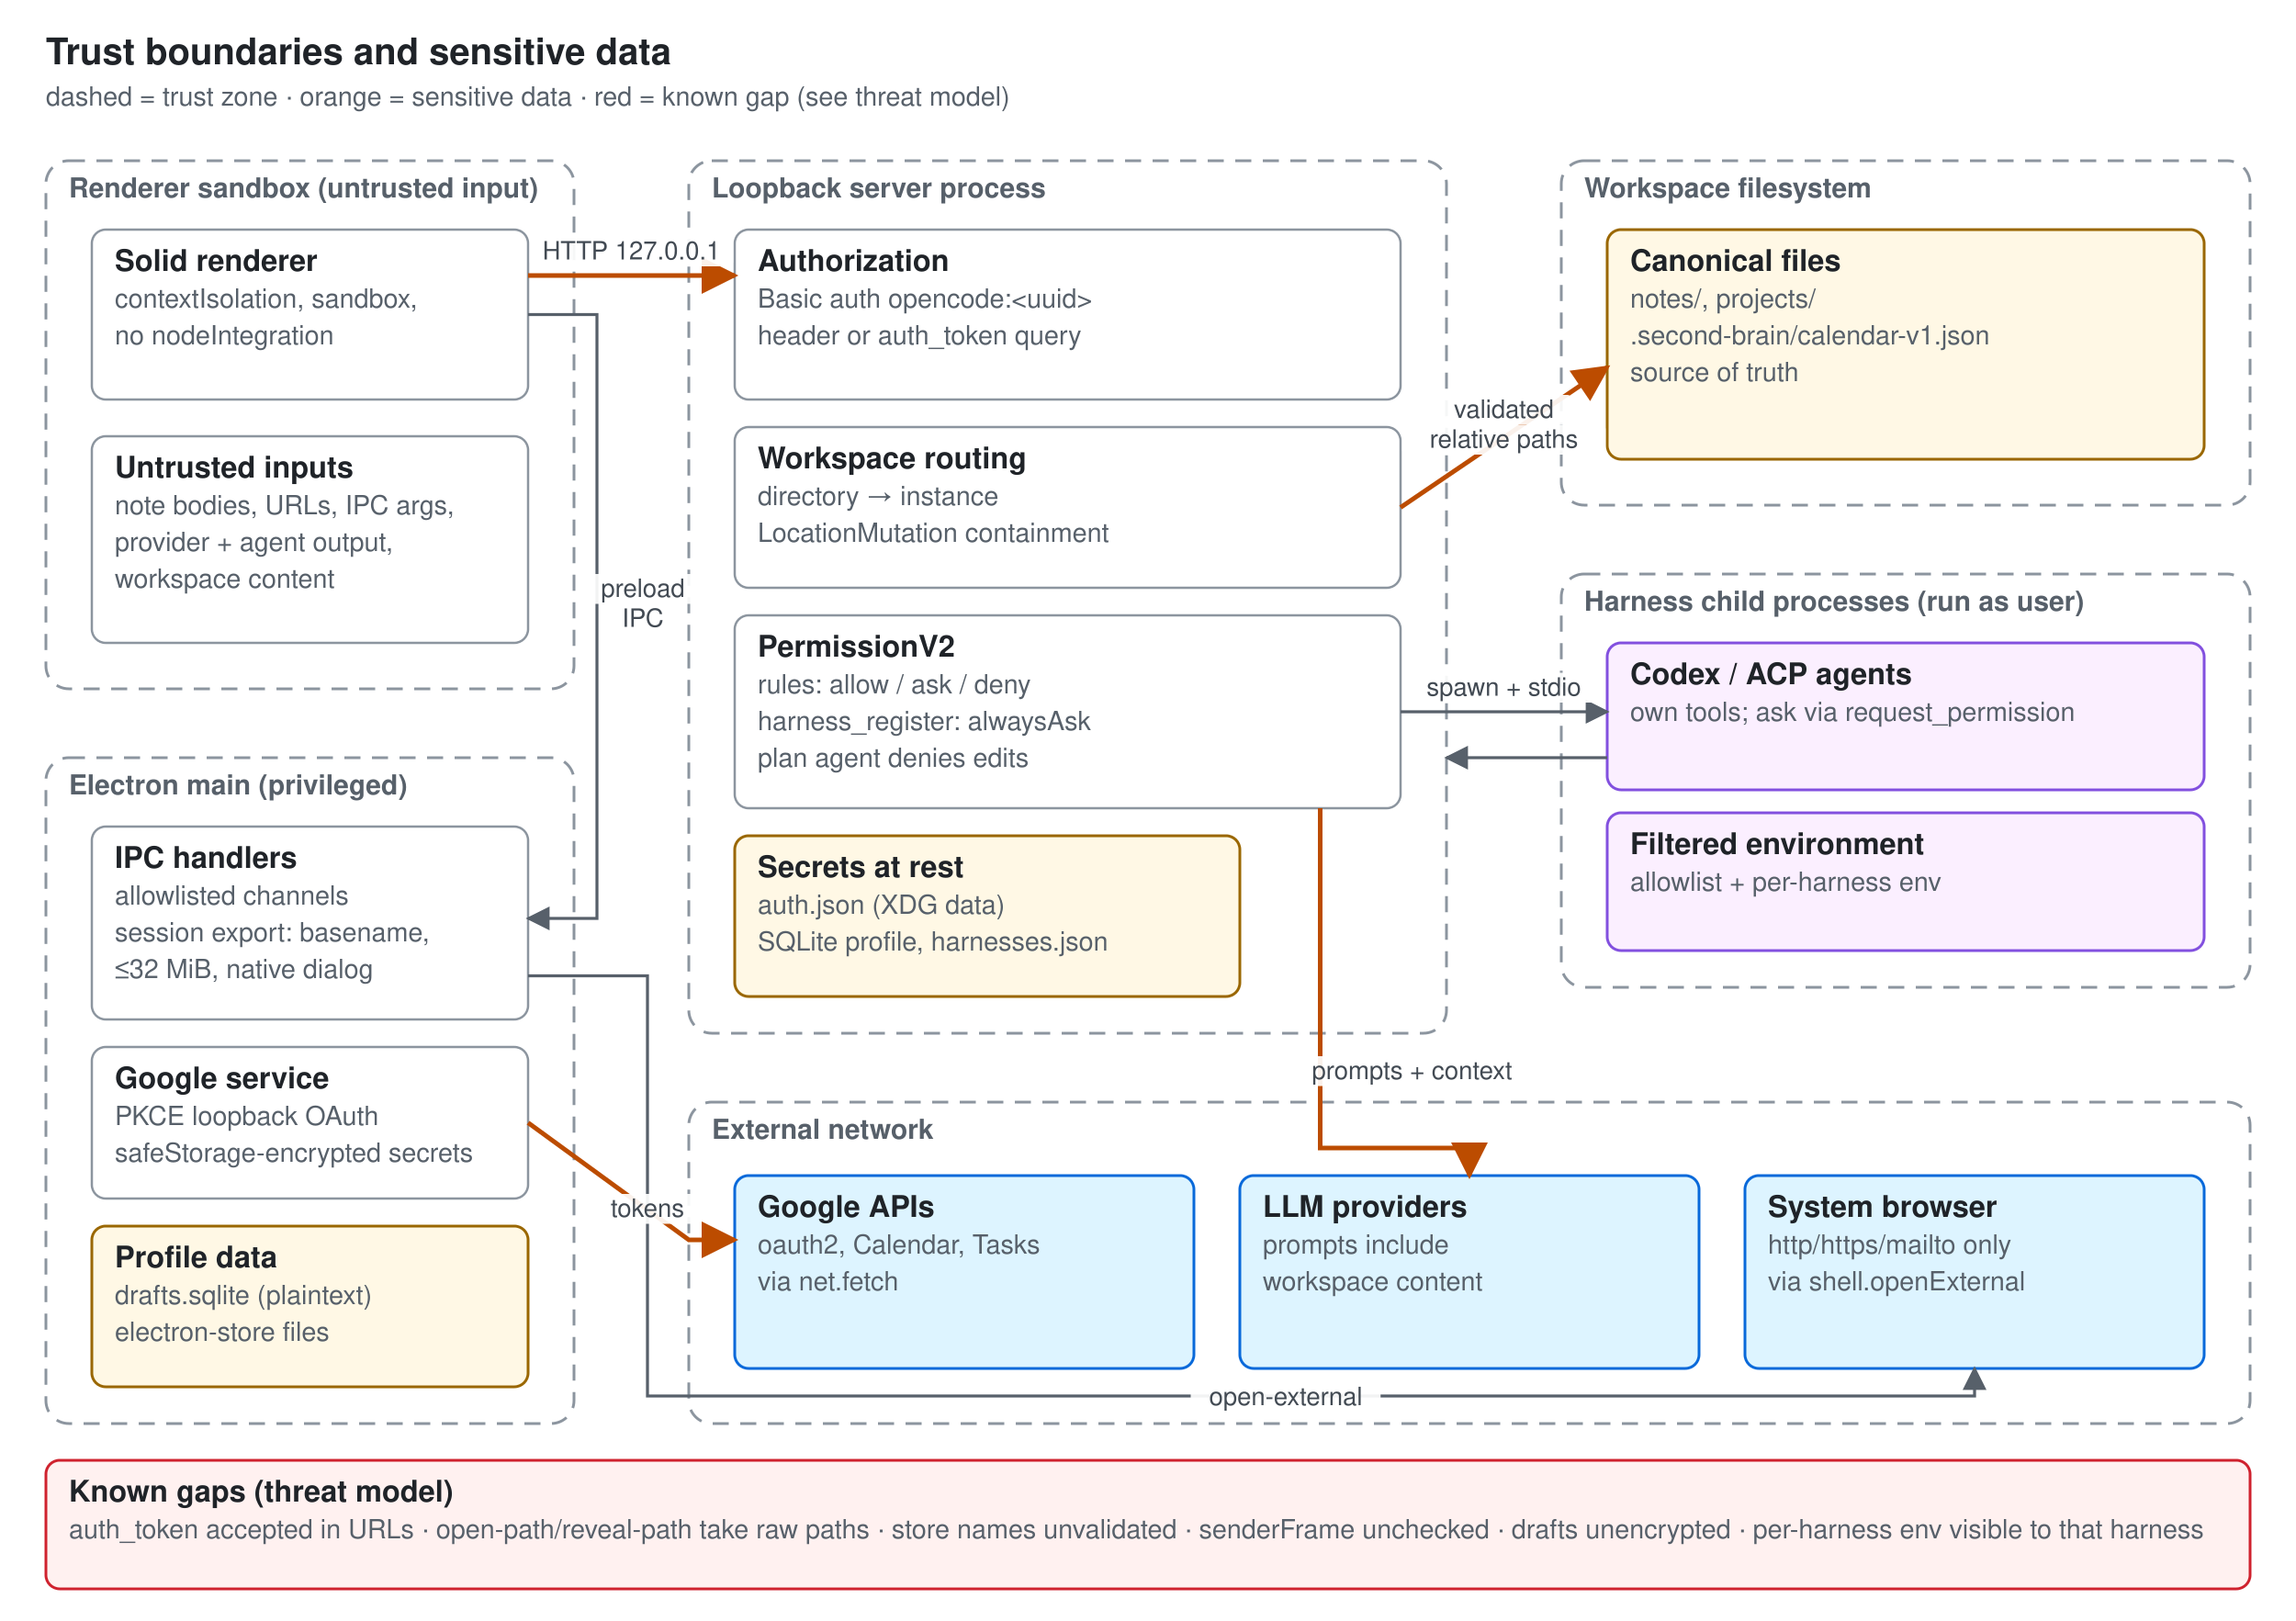
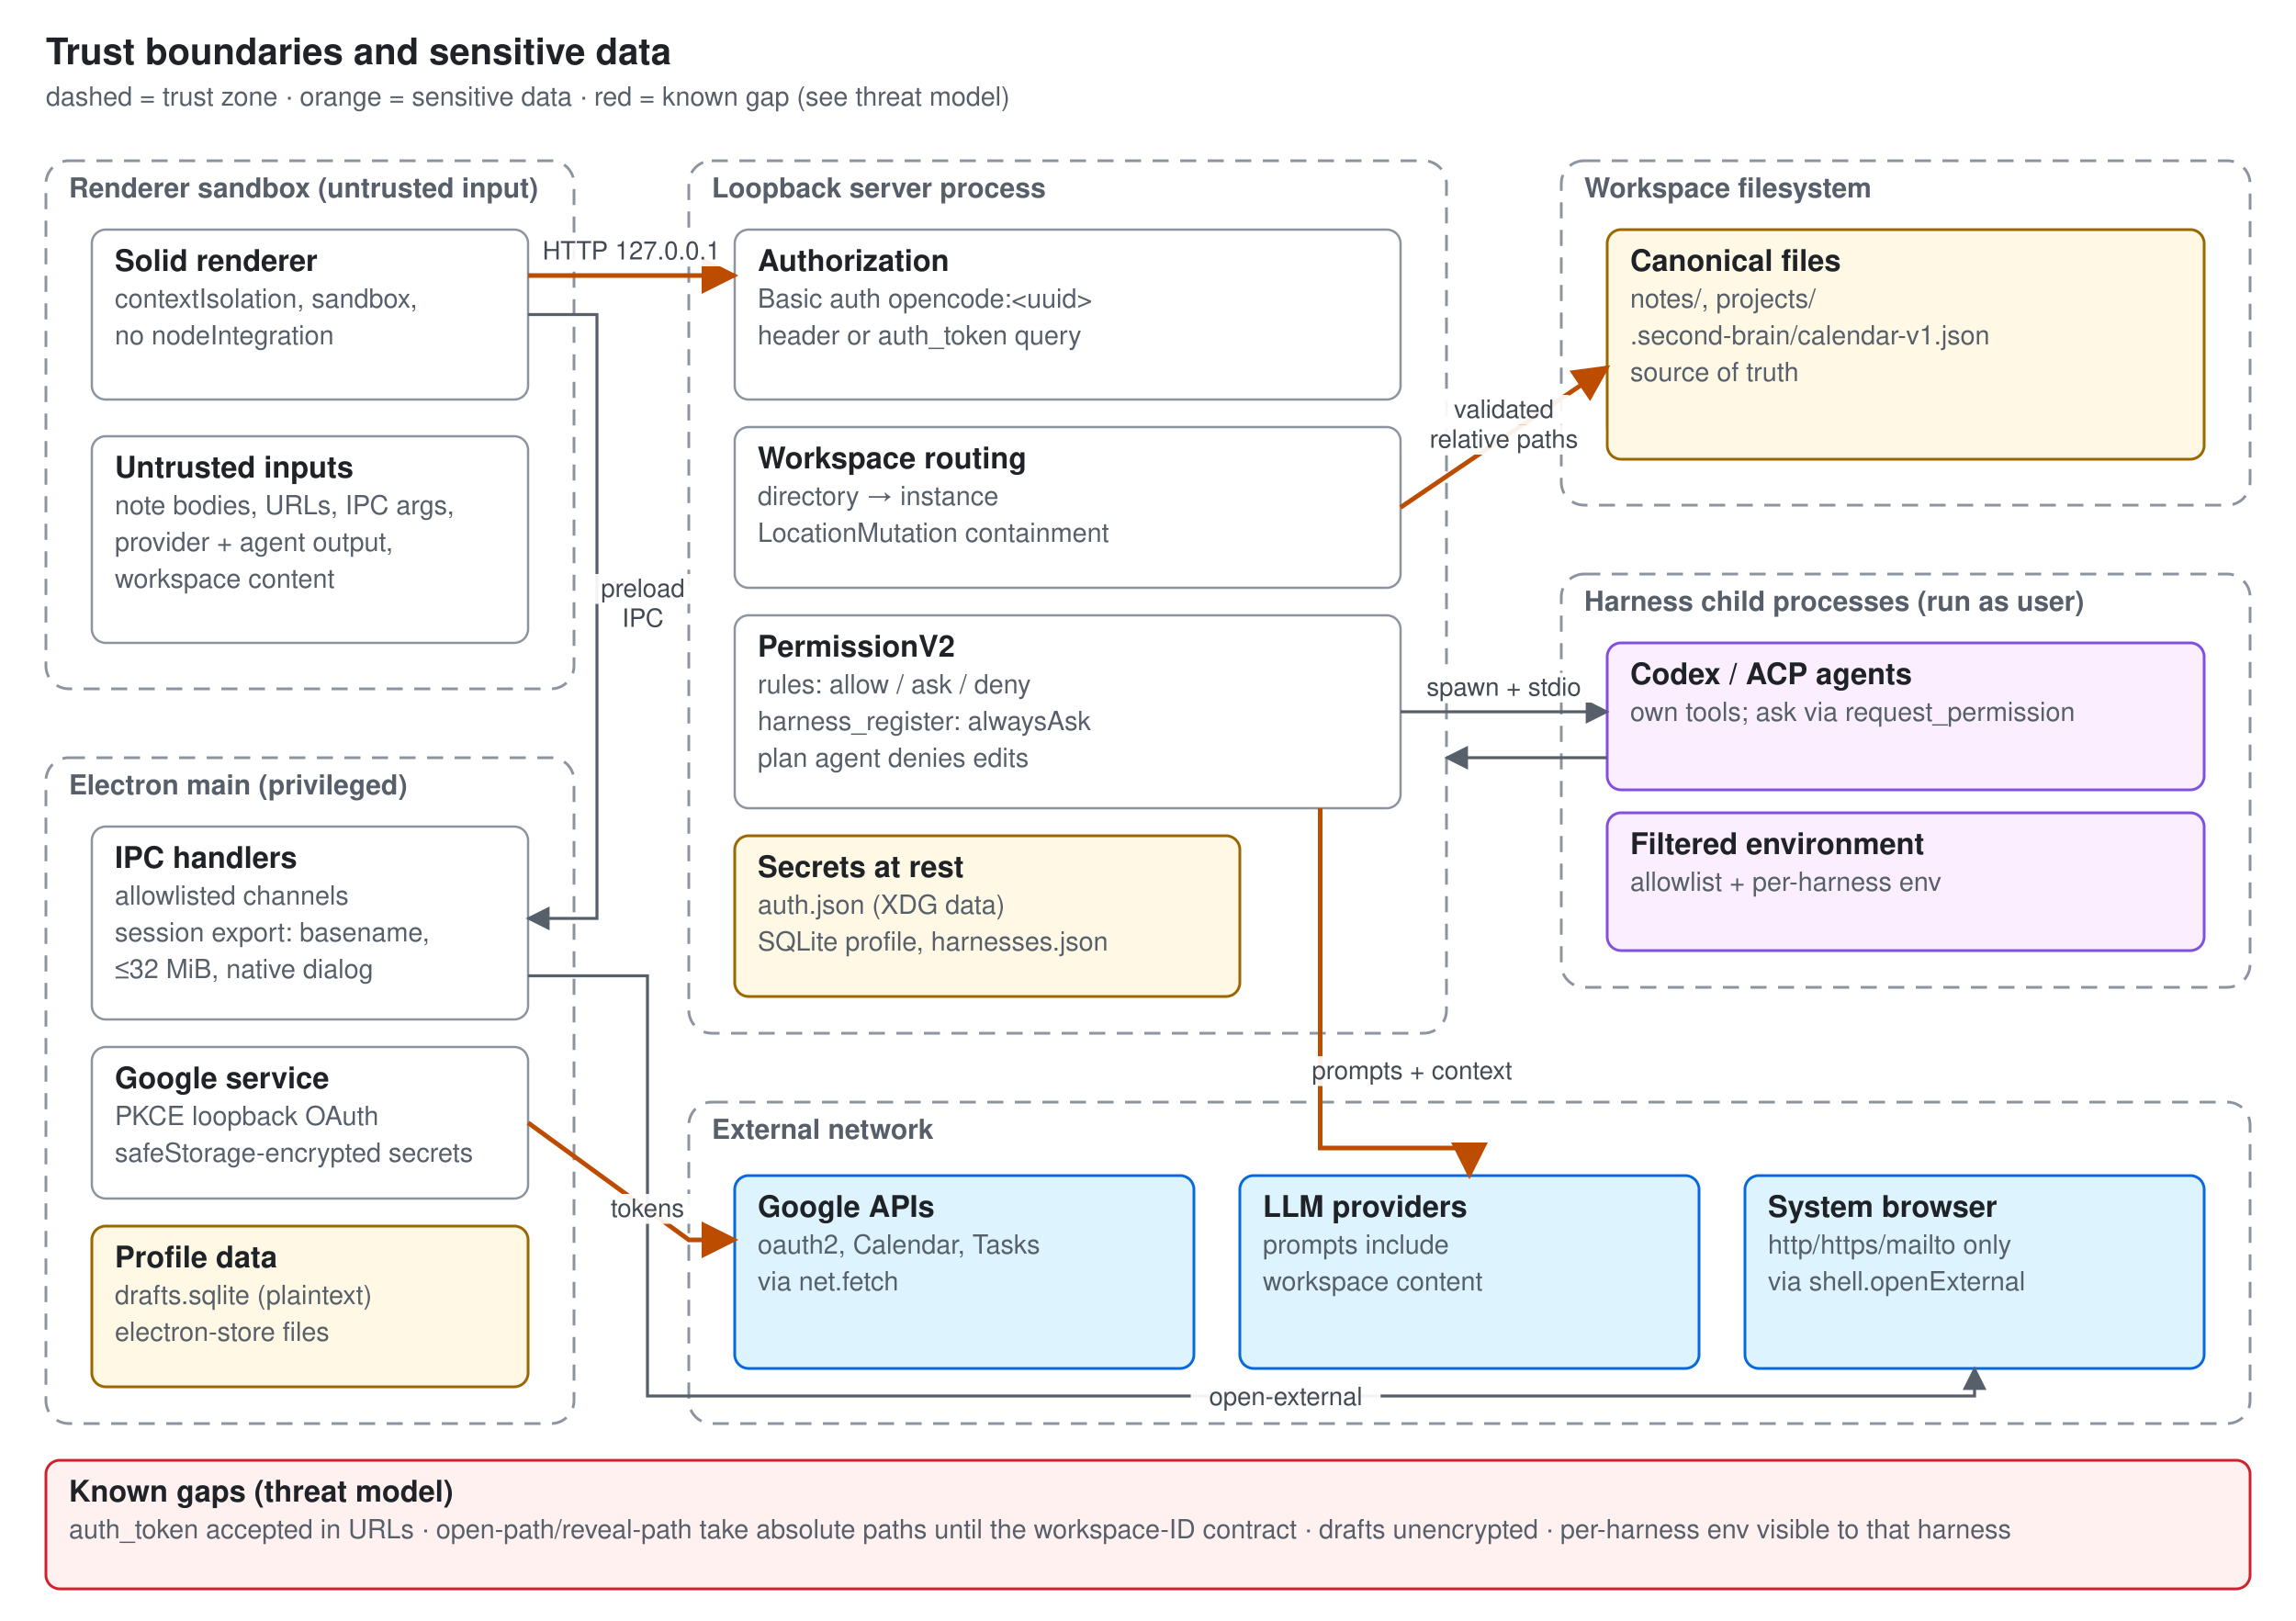
<svg xmlns="http://www.w3.org/2000/svg" viewBox="0 0 1000 706" width="1000" height="706" role="img" aria-labelledby="title desc">
  <style>
  .bg{fill:#ffffff}
  text{font-family:ui-sans-serif,system-ui,-apple-system,"Segoe UI",Helvetica,Arial,sans-serif;font-size:13px;fill:#1f2328}
  .t{font-weight:600}
  .s{font-size:11.5px;fill:#57606a}
  .h{font-size:16px;font-weight:600}
  .lbl{font-size:11px;fill:#424a53}
  .lblbg{fill:#ffffff;opacity:.92}
  .box{fill:#f6f8fa;stroke:#57606a;stroke-width:1.2}
  .sub{fill:#ffffff;stroke:#8c959f;stroke-width:1}
  .store{fill:#fff8e5;stroke:#9a6700;stroke-width:1.2}
  .ext{fill:#ddf4ff;stroke:#0969da;stroke-width:1.2}
  .proc{fill:#fbefff;stroke:#8250df;stroke-width:1.2}
  .zone{fill:none;stroke:#8c959f;stroke-width:1.2;stroke-dasharray:7 5}
  .zonet{font-size:12px;font-weight:600;fill:#57606a}
  .gapz{fill:#fff1f0;stroke:#cf222e;stroke-width:1.2}
  .e{fill:none;stroke:#57606a;stroke-width:1.3}
  .d{stroke-dasharray:5 4}
  .r{stroke:#cf222e}
  .sens{stroke:#bc4c00;stroke-width:2}
  .ah{fill:#57606a}
  .ahr{fill:#cf222e}
  .ahs{fill:#bc4c00}
  .life{stroke:#8c959f;stroke-width:1;stroke-dasharray:4 4}
  .act{fill:#eaeef2;stroke:#57606a;stroke-width:1}
  .frag{fill:none;stroke:#8c959f;stroke-width:1}
  .fragt{fill:#eaeef2;stroke:#8c959f;stroke-width:1}
  .dot{fill:#1f2328}
  .ring{fill:none;stroke:#1f2328;stroke-width:1.5}
  .dia{fill:#ffffff;stroke:#57606a;stroke-width:1.2}
  .bar{fill:#1f2328}
  @media (prefers-color-scheme: dark){
    .bg{fill:#0d1117}
    text{fill:#e6edf3}
    .s{fill:#9198a1} .lbl{fill:#c9d1d9} .lblbg{fill:#0d1117}
    .box{fill:#161b22;stroke:#8b949e} .sub{fill:#0d1117;stroke:#6e7681}
    .store{fill:#2b2111;stroke:#d29922} .ext{fill:#0c2d4a;stroke:#4493f8}
    .proc{fill:#271a3d;stroke:#ab7df8}
    .zone{stroke:#6e7681} .zonet{fill:#9198a1}
    .gapz{fill:#3a1517;stroke:#f85149}
    .e{stroke:#9198a1} .r{stroke:#f85149} .sens{stroke:#f0883e}
    .ah{fill:#9198a1} .ahr{fill:#f85149} .ahs{fill:#f0883e}
    .life{stroke:#6e7681} .act{fill:#21262d;stroke:#8b949e}
    .frag{stroke:#6e7681} .fragt{fill:#21262d;stroke:#6e7681}
    .dot{fill:#e6edf3} .ring{stroke:#e6edf3} .dia{fill:#0d1117;stroke:#8b949e} .bar{fill:#e6edf3}
  }
</style>
  <defs>
    <marker id="a" viewBox="0 0 10 10" refX="9" refY="5" markerWidth="8" markerHeight="8" orient="auto-start-reverse">
      <path class="ah" d="M0,0 L10,5 L0,10 z" />
    </marker>
    <marker id="ar" viewBox="0 0 10 10" refX="9" refY="5" markerWidth="8" markerHeight="8" orient="auto-start-reverse">
      <path class="ahr" d="M0,0 L10,5 L0,10 z" />
    </marker>
    <marker id="as" viewBox="0 0 10 10" refX="9" refY="5" markerWidth="8" markerHeight="8" orient="auto-start-reverse">
      <path class="ahs" d="M0,0 L10,5 L0,10 z" />
    </marker>
    <marker id="o" viewBox="0 0 10 10" refX="9" refY="5" markerWidth="9" markerHeight="9" orient="auto-start-reverse">
      <path class="e" d="M0,0 L10,5 L0,10" />
    </marker>
    <marker id="dm" viewBox="0 0 12 12" refX="1" refY="6" markerWidth="11" markerHeight="11" orient="auto-start-reverse">
      <path class="bar" d="M1,6 L6,1 L11,6 L6,11 z" />
    </marker>
  </defs>
  <rect class="bg" x="0" y="0" width="1000" height="706" />
  <text x="20" y="28" text-anchor="start" class="h">Trust boundaries and sensitive data</text>
  <text x="20" y="46" text-anchor="start" class="s">dashed = trust zone · orange = sensitive data · red = known gap (see threat model)</text>
  <rect class="zone" x="20" y="70" width="230" height="230" rx="10" />
  <text x="30" y="86" text-anchor="start" class="zonet">Renderer sandbox (untrusted input)</text>
  <rect class="sub" x="40" y="100" width="190" height="74" rx="6" />
  <text x="50" y="118" text-anchor="start" class="t">Solid renderer</text>
  <text x="50" y="134" text-anchor="start" class="s">contextIsolation, sandbox,</text>
  <text x="50" y="150" text-anchor="start" class="s">no nodeIntegration</text>
  <rect class="sub" x="40" y="190" width="190" height="90" rx="6" />
  <text x="50" y="208" text-anchor="start" class="t">Untrusted inputs</text>
  <text x="50" y="224" text-anchor="start" class="s">note bodies, URLs, IPC args,</text>
  <text x="50" y="240" text-anchor="start" class="s">provider + agent output,</text>
  <text x="50" y="256" text-anchor="start" class="s">workspace content</text>
  <rect class="zone" x="20" y="330" width="230" height="290" rx="10" />
  <text x="30" y="346" text-anchor="start" class="zonet">Electron main (privileged)</text>
  <rect class="sub" x="40" y="360" width="190" height="84" rx="6" />
  <text x="50" y="378" text-anchor="start" class="t">IPC handlers</text>
  <text x="50" y="394" text-anchor="start" class="s">allowlisted channels</text>
  <text x="50" y="410" text-anchor="start" class="s">session export: basename,</text>
  <text x="50" y="426" text-anchor="start" class="s">≤32 MiB, native dialog</text>
  <rect class="sub" x="40" y="456" width="190" height="66" rx="6" />
  <text x="50" y="474" text-anchor="start" class="t">Google service</text>
  <text x="50" y="490" text-anchor="start" class="s">PKCE loopback OAuth</text>
  <text x="50" y="506" text-anchor="start" class="s">safeStorage-encrypted secrets</text>
  <rect class="store" x="40" y="534" width="190" height="70" rx="6" />
  <text x="50" y="552" text-anchor="start" class="t">Profile data</text>
  <text x="50" y="568" text-anchor="start" class="s">drafts.sqlite (plaintext)</text>
  <text x="50" y="584" text-anchor="start" class="s">electron-store files</text>
  <rect class="zone" x="300" y="70" width="330" height="380" rx="10" />
  <text x="310" y="86" text-anchor="start" class="zonet">Loopback server process</text>
  <rect class="sub" x="320" y="100" width="290" height="74" rx="6" />
  <text x="330" y="118" text-anchor="start" class="t">Authorization</text>
  <text x="330" y="134" text-anchor="start" class="s">Basic auth opencode:&lt;uuid&gt;</text>
  <text x="330" y="150" text-anchor="start" class="s">header or auth_token query</text>
  <rect class="sub" x="320" y="186" width="290" height="70" rx="6" />
  <text x="330" y="204" text-anchor="start" class="t">Workspace routing</text>
  <text x="330" y="220" text-anchor="start" class="s">directory → instance</text>
  <text x="330" y="236" text-anchor="start" class="s">LocationMutation containment</text>
  <rect class="sub" x="320" y="268" width="290" height="84" rx="6" />
  <text x="330" y="286" text-anchor="start" class="t">PermissionV2</text>
  <text x="330" y="302" text-anchor="start" class="s">rules: allow / ask / deny</text>
  <text x="330" y="318" text-anchor="start" class="s">harness_register: alwaysAsk</text>
  <text x="330" y="334" text-anchor="start" class="s">plan agent denies edits</text>
  <rect class="store" x="320" y="364" width="220" height="70" rx="6" />
  <text x="330" y="382" text-anchor="start" class="t">Secrets at rest</text>
  <text x="330" y="398" text-anchor="start" class="s">auth.json (XDG data)</text>
  <text x="330" y="414" text-anchor="start" class="s">SQLite profile, harnesses.json</text>
  <rect class="zone" x="680" y="70" width="300" height="150" rx="10" />
  <text x="690" y="86" text-anchor="start" class="zonet">Workspace filesystem</text>
  <rect class="store" x="700" y="100" width="260" height="100" rx="6" />
  <text x="710" y="118" text-anchor="start" class="t">Canonical files</text>
  <text x="710" y="134" text-anchor="start" class="s">notes/, projects/</text>
  <text x="710" y="150" text-anchor="start" class="s">.second-brain/calendar-v1.json</text>
  <text x="710" y="166" text-anchor="start" class="s">source of truth</text>
  <rect class="zone" x="680" y="250" width="300" height="180" rx="10" />
  <text x="690" y="266" text-anchor="start" class="zonet">Harness child processes (run as user)</text>
  <rect class="proc" x="700" y="280" width="260" height="64" rx="6" />
  <text x="710" y="298" text-anchor="start" class="t">Codex / ACP agents</text>
  <text x="710" y="314" text-anchor="start" class="s">own tools; ask via request_permission</text>
  <rect class="proc" x="700" y="354" width="260" height="60" rx="6" />
  <text x="710" y="372" text-anchor="start" class="t">Filtered environment</text>
  <text x="710" y="388" text-anchor="start" class="s">allowlist + per-harness env</text>
  <rect class="zone" x="300" y="480" width="680" height="140" rx="10" />
  <text x="310" y="496" text-anchor="start" class="zonet">External network</text>
  <rect class="ext" x="320" y="512" width="200" height="84" rx="6" />
  <text x="330" y="530" text-anchor="start" class="t">Google APIs</text>
  <text x="330" y="546" text-anchor="start" class="s">oauth2, Calendar, Tasks</text>
  <text x="330" y="562" text-anchor="start" class="s">via net.fetch</text>
  <rect class="ext" x="540" y="512" width="200" height="84" rx="6" />
  <text x="550" y="530" text-anchor="start" class="t">LLM providers</text>
  <text x="550" y="546" text-anchor="start" class="s">prompts include</text>
  <text x="550" y="562" text-anchor="start" class="s">workspace content</text>
  <rect class="ext" x="760" y="512" width="200" height="84" rx="6" />
  <text x="770" y="530" text-anchor="start" class="t">System browser</text>
  <text x="770" y="546" text-anchor="start" class="s">http/https/mailto only</text>
  <text x="770" y="562" text-anchor="start" class="s">via shell.openExternal</text>
  <path class="e " d="M230,137 L260,137 L260,400 L230,400" marker-end="url(#a)" />
  <path class="e sens" d="M230,120 L320,120" marker-end="url(#as)" />
  <path class="e sens" d="M610,221 L700,160" marker-end="url(#as)" />
  <path class="e " d="M610,310 L700,310" marker-end="url(#a)" />
  <path class="e " d="M700,330 L630,330" marker-end="url(#a)" />
  <path class="e sens" d="M230,489 L300,540 L320,540" marker-end="url(#as)" />
  <path class="e sens" d="M575,352 L575,500 L640,500 L640,512" marker-end="url(#as)" />
  <path class="e " d="M230,425 L282,425 L282,608 L860,608 L860,596" marker-end="url(#a)" />
  <rect class="gapz" x="20" y="636" width="960" height="56" rx="6" />
  <text x="30" y="654" text-anchor="start" class="t">Known gaps (threat model)</text>
-   <text x="30" y="670" text-anchor="start" class="s">auth_token accepted in URLs · open-path/reveal-path take raw paths · store names unvalidated · senderFrame unchecked · drafts unencrypted · per-harness env visible to that harness</text>
+   <text x="30" y="670" text-anchor="start" class="s">auth_token accepted in URLs · open-path/reveal-path take absolute paths until the workspace-ID contract · drafts unencrypted · per-harness env visible to that harness</text>
  <rect class="lblbg" x="256.4" y="250.0" width="47.3" height="13" rx="2" />
  <text class="lbl" x="280" y="260" text-anchor="middle">preload</text>
  <rect class="lblbg" x="268.1" y="263.0" width="23.7" height="13" rx="2" />
  <text class="lbl" x="280" y="273" text-anchor="middle">IPC</text>
  <rect class="lblbg" x="230.7" y="103.0" width="88.6" height="13" rx="2" />
  <text class="lbl" x="275" y="113" text-anchor="middle">HTTP 127.0.0.1</text>
  <rect class="lblbg" x="625.5" y="172.0" width="59.1" height="13" rx="2" />
  <text class="lbl" x="655" y="182" text-anchor="middle">validated</text>
  <rect class="lblbg" x="610.7" y="185.0" width="88.6" height="13" rx="2" />
  <text class="lbl" x="655" y="195" text-anchor="middle">relative paths</text>
  <rect class="lblbg" x="613.6" y="293.0" width="82.7" height="13" rx="2" />
  <text class="lbl" x="655" y="303" text-anchor="middle">spawn + stdio</text>
  <rect class="lblbg" x="261.3" y="520.0" width="41.4" height="13" rx="2" />
  <text class="lbl" x="282" y="530" text-anchor="middle">tokens</text>
  <rect class="lblbg" x="561.9" y="460.0" width="106.3" height="13" rx="2" />
  <text class="lbl" x="615" y="470" text-anchor="middle">prompts + context</text>
  <rect class="lblbg" x="518.6" y="602.0" width="82.7" height="13" rx="2" />
  <text class="lbl" x="560" y="612" text-anchor="middle">open-external</text>
</svg>
